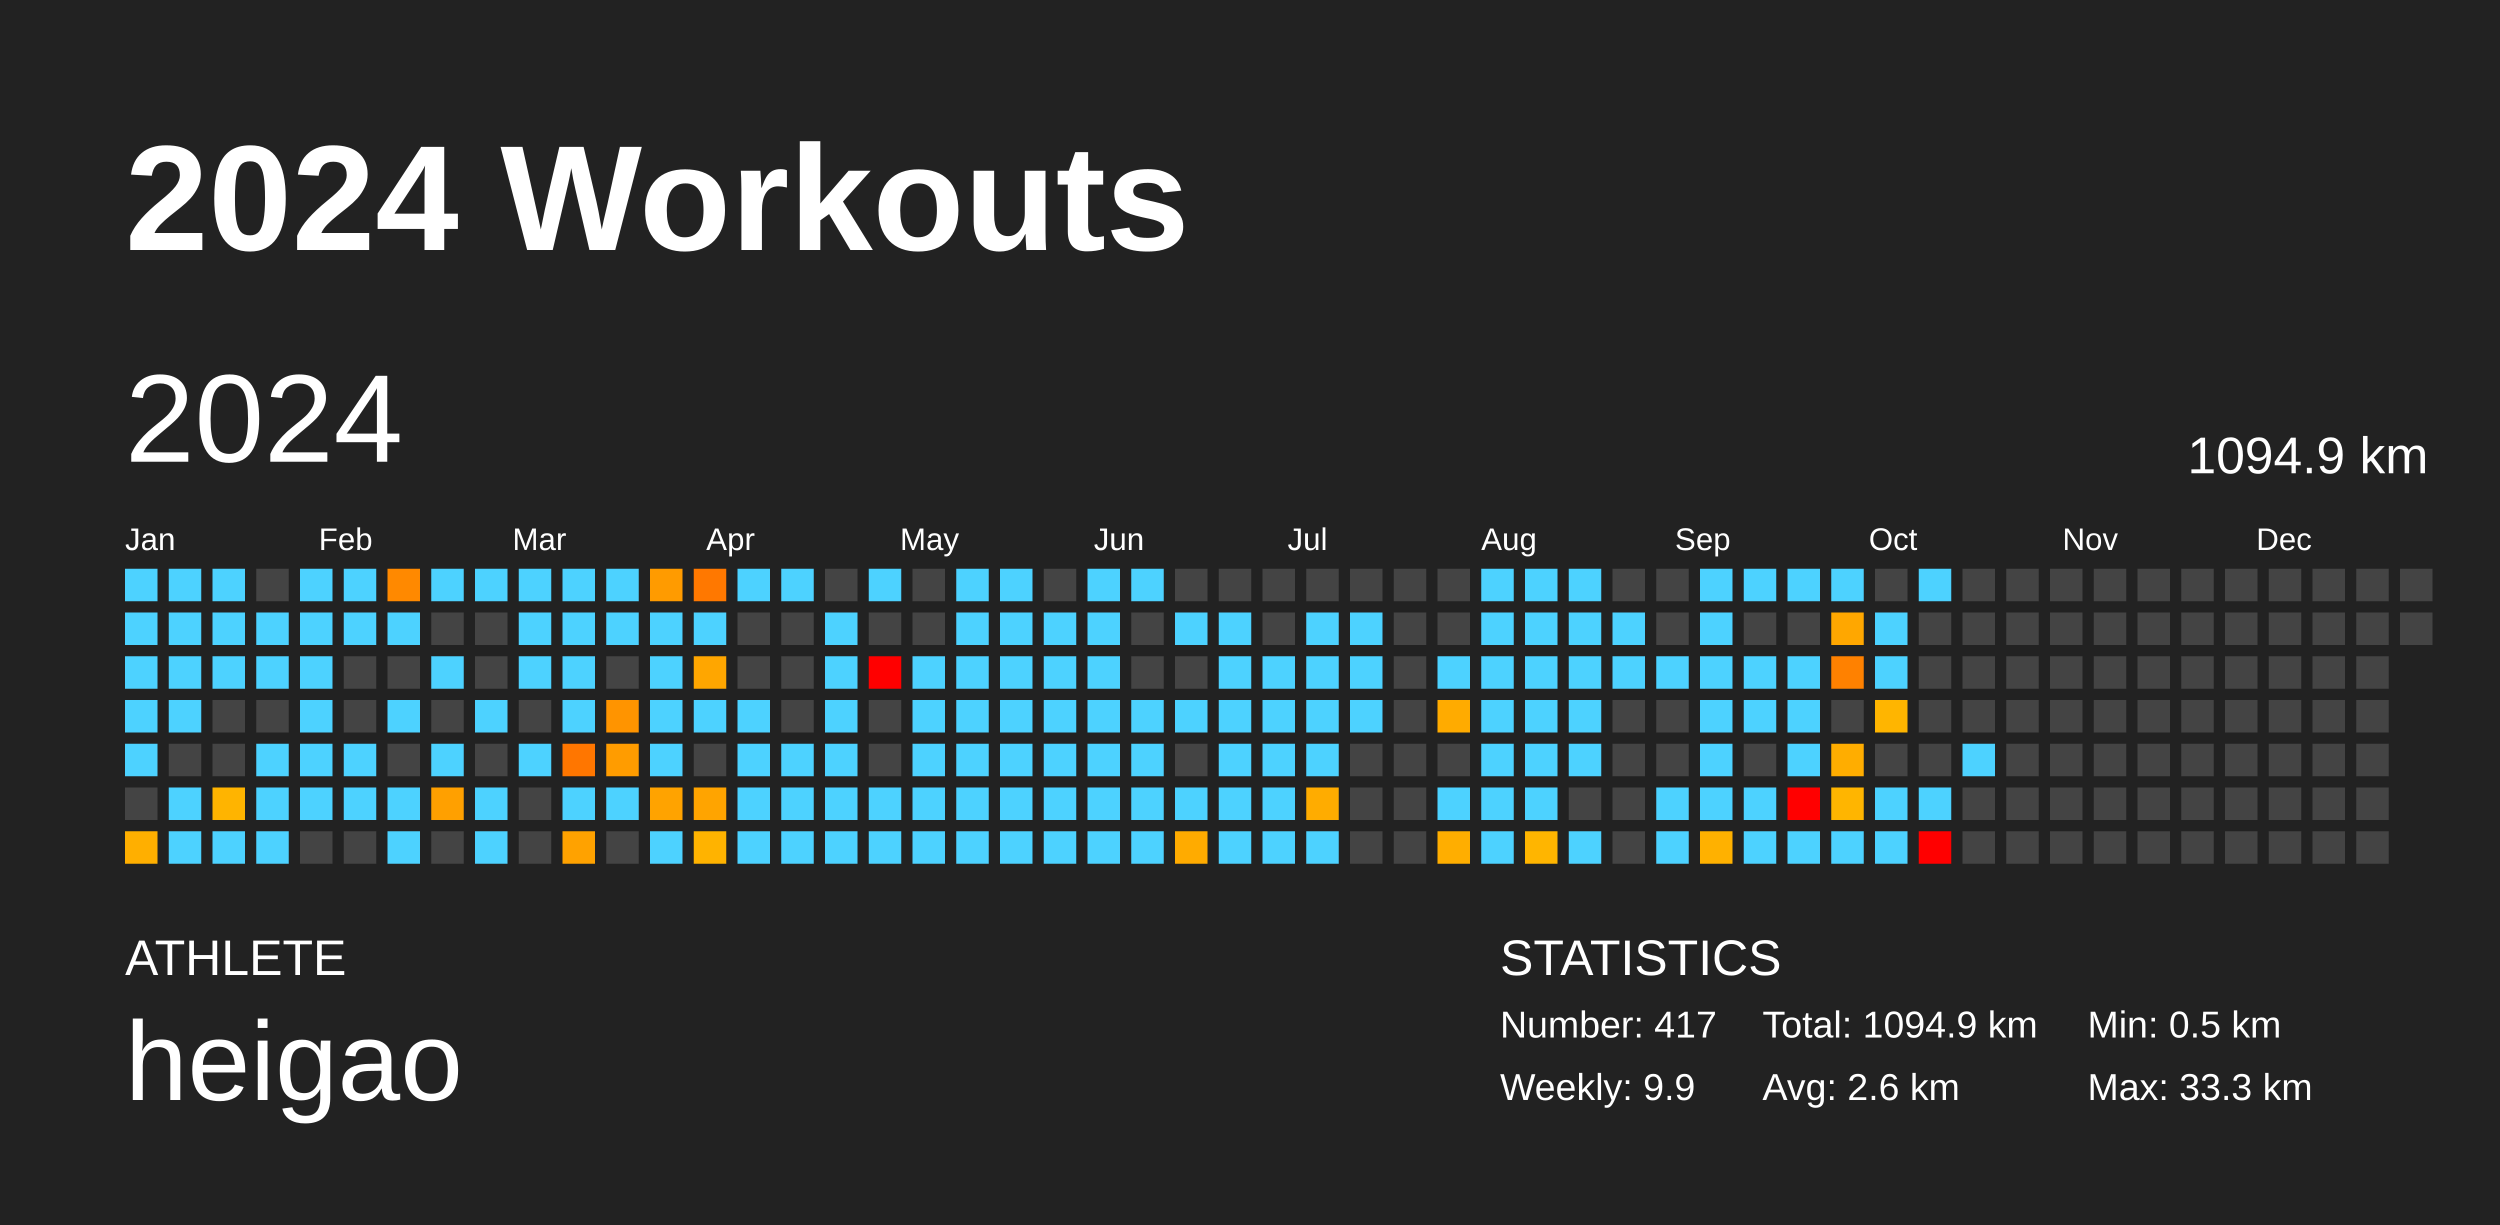
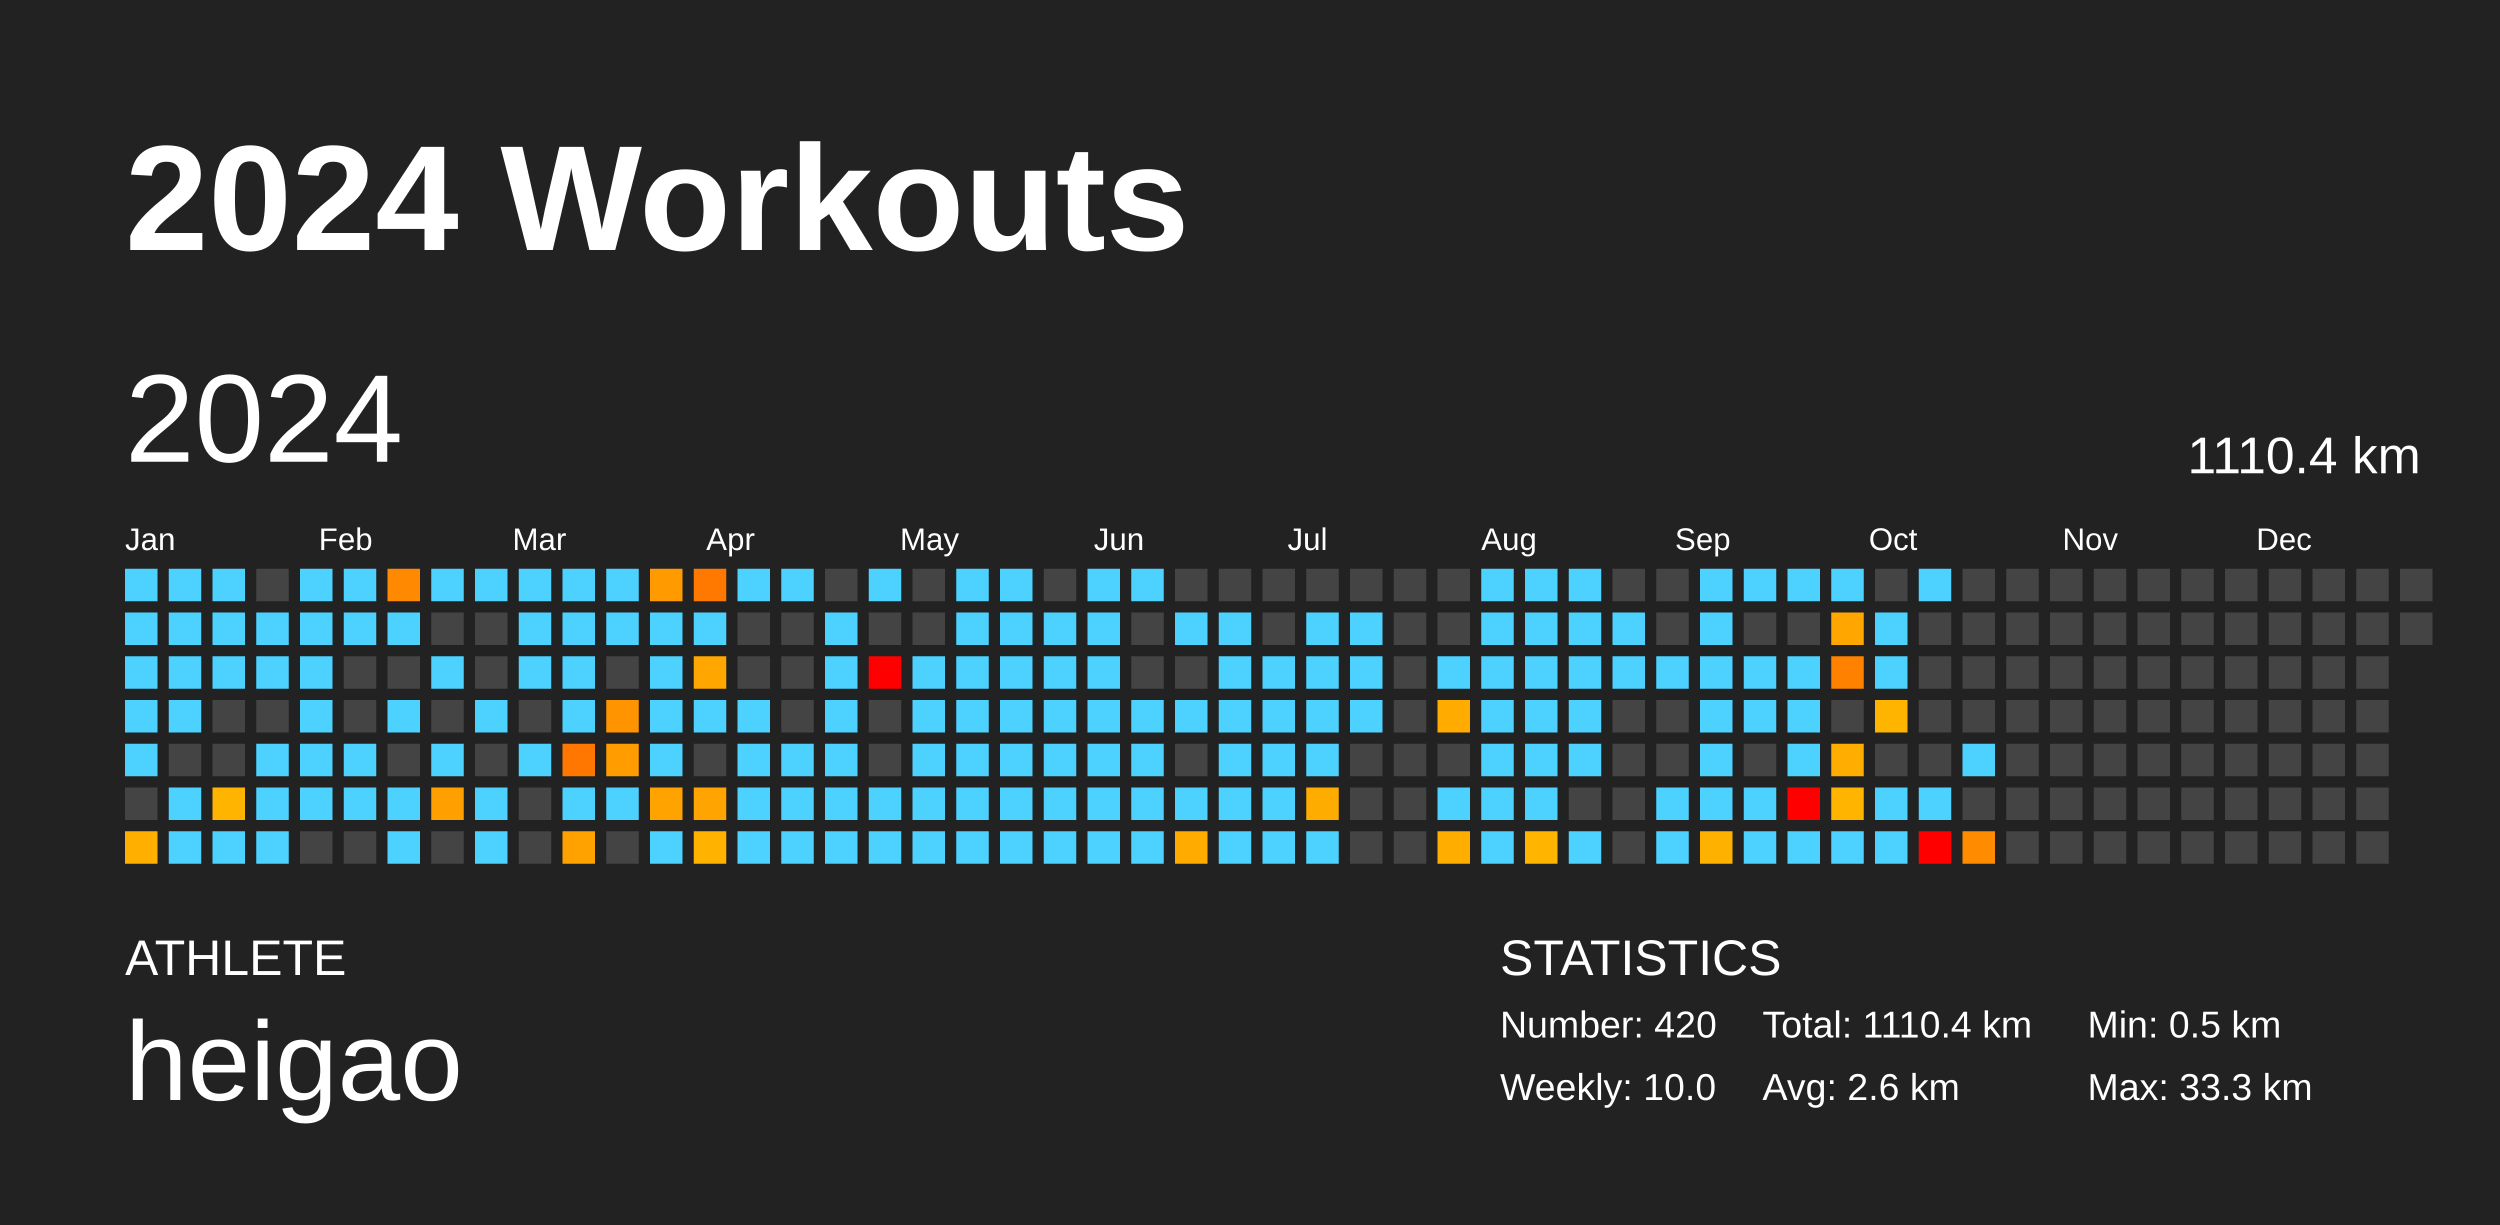
<svg xmlns="http://www.w3.org/2000/svg" baseProfile="full" height="98mm" version="1.1" viewBox="0,0,200,98" width="200mm">
  <defs />
  <rect fill="#222222" height="98" width="200" x="0" y="0" />
  <text fill="#FFFFFF" style="font-size:12px; font-family:Arial; font-weight:bold;" x="10" y="20">2024 Workouts</text>
  <text fill="#FFFFFF" style="font-size:4px; font-family:Arial" x="10" y="78">ATHLETE</text>
  <text fill="#FFFFFF" style="font-size:9px; font-family:Arial" x="10" y="88">heigao</text>
  <text fill="#FFFFFF" style="font-size:4px; font-family:Arial" x="120" y="78">STATISTICS</text>
-   <text fill="#FFFFFF" style="font-size:3px; font-family:Arial" x="120" y="83">Number: 417</text>
-   <text fill="#FFFFFF" style="font-size:3px; font-family:Arial" x="120" y="88">Weekly: 9.9</text>
-   <text fill="#FFFFFF" style="font-size:3px; font-family:Arial" x="141" y="83">Total: 1094.9 km</text>
+   <text fill="#FFFFFF" style="font-size:3px; font-family:Arial" x="120" y="83">Number: 420</text>
+   <text fill="#FFFFFF" style="font-size:3px; font-family:Arial" x="120" y="88">Weekly: 10.0</text>
+   <text fill="#FFFFFF" style="font-size:3px; font-family:Arial" x="141" y="83">Total: 1110.4 km</text>
  <text fill="#FFFFFF" style="font-size:3px; font-family:Arial" x="141" y="88">Avg: 2.6 km</text>
  <text fill="#FFFFFF" style="font-size:3px; font-family:Arial" x="167" y="83">Min: 0.5 km</text>
  <text fill="#FFFFFF" style="font-size:3px; font-family:Arial" x="167" y="88">Max: 33.3 km</text>
  <text dominant-baseline="hanging" fill="#FFFFFF" style="font-size:10.0px; font-family:Arial;" x="10" y="30">2024</text>
-   <text dominant-baseline="hanging" fill="#FFFFFF" style="font-size:4.125px; font-family:Arial;" x="175" y="35">1094.9 km</text>
+   <text dominant-baseline="hanging" fill="#FFFFFF" style="font-size:4.125px; font-family:Arial;" x="175" y="35">1110.4 km</text>
  <text fill="#FFFFFF" style="font-size:2.5px; font-family:Arial" x="10.0" y="44">Jan</text>
  <text fill="#FFFFFF" style="font-size:2.5px; font-family:Arial" x="25.5" y="44">Feb</text>
  <text fill="#FFFFFF" style="font-size:2.5px; font-family:Arial" x="41.0" y="44">Mar</text>
  <text fill="#FFFFFF" style="font-size:2.5px; font-family:Arial" x="56.5" y="44">Apr</text>
  <text fill="#FFFFFF" style="font-size:2.5px; font-family:Arial" x="72.0" y="44">May</text>
  <text fill="#FFFFFF" style="font-size:2.5px; font-family:Arial" x="87.5" y="44">Jun</text>
  <text fill="#FFFFFF" style="font-size:2.5px; font-family:Arial" x="103.0" y="44">Jul</text>
  <text fill="#FFFFFF" style="font-size:2.5px; font-family:Arial" x="118.5" y="44">Aug</text>
  <text fill="#FFFFFF" style="font-size:2.5px; font-family:Arial" x="134.0" y="44">Sep</text>
  <text fill="#FFFFFF" style="font-size:2.5px; font-family:Arial" x="149.5" y="44">Oct</text>
  <text fill="#FFFFFF" style="font-size:2.5px; font-family:Arial" x="165.0" y="44">Nov</text>
  <text fill="#FFFFFF" style="font-size:2.5px; font-family:Arial" x="180.5" y="44">Dec</text>
  <rect fill="#4dd2ff" height="2.6" width="2.6" x="10.0" y="45.5" />
  <rect fill="#4dd2ff" height="2.6" width="2.6" x="10.0" y="49.0" />
  <rect fill="#4dd2ff" height="2.6" width="2.6" x="10.0" y="52.5" />
  <rect fill="#4dd2ff" height="2.6" width="2.6" x="10.0" y="56.0" />
  <rect fill="#4dd2ff" height="2.6" width="2.6" x="10.0" y="59.5" />
  <rect fill="#444444" height="2.6" width="2.6" x="10.0" y="63.0" />
  <rect fill="#ffaf00" height="2.6" width="2.6" x="10.0" y="66.5" />
  <rect fill="#4dd2ff" height="2.6" width="2.6" x="13.5" y="45.5" />
  <rect fill="#4dd2ff" height="2.6" width="2.6" x="13.5" y="49.0" />
  <rect fill="#4dd2ff" height="2.6" width="2.6" x="13.5" y="52.5" />
  <rect fill="#4dd2ff" height="2.6" width="2.6" x="13.5" y="56.0" />
  <rect fill="#444444" height="2.6" width="2.6" x="13.5" y="59.5" />
  <rect fill="#4dd2ff" height="2.6" width="2.6" x="13.5" y="63.0" />
  <rect fill="#4dd2ff" height="2.6" width="2.6" x="13.5" y="66.5" />
  <rect fill="#4dd2ff" height="2.6" width="2.6" x="17.0" y="45.5" />
  <rect fill="#4dd2ff" height="2.6" width="2.6" x="17.0" y="49.0" />
  <rect fill="#4dd2ff" height="2.6" width="2.6" x="17.0" y="52.5" />
  <rect fill="#444444" height="2.6" width="2.6" x="17.0" y="56.0" />
  <rect fill="#444444" height="2.6" width="2.6" x="17.0" y="59.5" />
  <rect fill="#ffb400" height="2.6" width="2.6" x="17.0" y="63.0" />
  <rect fill="#4dd2ff" height="2.6" width="2.6" x="17.0" y="66.5" />
  <rect fill="#444444" height="2.6" width="2.6" x="20.5" y="45.5" />
  <rect fill="#4dd2ff" height="2.6" width="2.6" x="20.5" y="49.0" />
  <rect fill="#4dd2ff" height="2.6" width="2.6" x="20.5" y="52.5" />
  <rect fill="#444444" height="2.6" width="2.6" x="20.5" y="56.0" />
  <rect fill="#4dd2ff" height="2.6" width="2.6" x="20.5" y="59.5" />
  <rect fill="#4dd2ff" height="2.6" width="2.6" x="20.5" y="63.0" />
  <rect fill="#4dd2ff" height="2.6" width="2.6" x="20.5" y="66.5" />
  <rect fill="#4dd2ff" height="2.6" width="2.6" x="24.0" y="45.5" />
  <rect fill="#4dd2ff" height="2.6" width="2.6" x="24.0" y="49.0" />
  <rect fill="#4dd2ff" height="2.6" width="2.6" x="24.0" y="52.5" />
  <rect fill="#4dd2ff" height="2.6" width="2.6" x="24.0" y="56.0" />
  <rect fill="#4dd2ff" height="2.6" width="2.6" x="24.0" y="59.5" />
  <rect fill="#4dd2ff" height="2.6" width="2.6" x="24.0" y="63.0" />
  <rect fill="#444444" height="2.6" width="2.6" x="24.0" y="66.5" />
  <rect fill="#4dd2ff" height="2.6" width="2.6" x="27.5" y="45.5" />
  <rect fill="#4dd2ff" height="2.6" width="2.6" x="27.5" y="49.0" />
  <rect fill="#444444" height="2.6" width="2.6" x="27.5" y="52.5" />
  <rect fill="#444444" height="2.6" width="2.6" x="27.5" y="56.0" />
  <rect fill="#4dd2ff" height="2.6" width="2.6" x="27.5" y="59.5" />
  <rect fill="#4dd2ff" height="2.6" width="2.6" x="27.5" y="63.0" />
  <rect fill="#444444" height="2.6" width="2.6" x="27.5" y="66.5" />
  <rect fill="#ff8900" height="2.6" width="2.6" x="31.0" y="45.5" />
  <rect fill="#4dd2ff" height="2.6" width="2.6" x="31.0" y="49.0" />
  <rect fill="#444444" height="2.6" width="2.6" x="31.0" y="52.5" />
  <rect fill="#4dd2ff" height="2.6" width="2.6" x="31.0" y="56.0" />
  <rect fill="#444444" height="2.6" width="2.6" x="31.0" y="59.5" />
  <rect fill="#4dd2ff" height="2.6" width="2.6" x="31.0" y="63.0" />
  <rect fill="#4dd2ff" height="2.6" width="2.6" x="31.0" y="66.5" />
  <rect fill="#4dd2ff" height="2.6" width="2.6" x="34.5" y="45.5" />
  <rect fill="#444444" height="2.6" width="2.6" x="34.5" y="49.0" />
  <rect fill="#4dd2ff" height="2.6" width="2.6" x="34.5" y="52.5" />
  <rect fill="#444444" height="2.6" width="2.6" x="34.5" y="56.0" />
  <rect fill="#4dd2ff" height="2.6" width="2.6" x="34.5" y="59.5" />
  <rect fill="#ffa000" height="2.6" width="2.6" x="34.5" y="63.0" />
  <rect fill="#444444" height="2.6" width="2.6" x="34.5" y="66.5" />
  <rect fill="#4dd2ff" height="2.6" width="2.6" x="38.0" y="45.5" />
  <rect fill="#444444" height="2.6" width="2.6" x="38.0" y="49.0" />
  <rect fill="#444444" height="2.6" width="2.6" x="38.0" y="52.5" />
  <rect fill="#4dd2ff" height="2.6" width="2.6" x="38.0" y="56.0" />
  <rect fill="#444444" height="2.6" width="2.6" x="38.0" y="59.5" />
  <rect fill="#4dd2ff" height="2.6" width="2.6" x="38.0" y="63.0" />
  <rect fill="#4dd2ff" height="2.6" width="2.6" x="38.0" y="66.5" />
  <rect fill="#4dd2ff" height="2.6" width="2.6" x="41.5" y="45.5" />
  <rect fill="#4dd2ff" height="2.6" width="2.6" x="41.5" y="49.0" />
  <rect fill="#4dd2ff" height="2.6" width="2.6" x="41.5" y="52.5" />
  <rect fill="#444444" height="2.6" width="2.6" x="41.5" y="56.0" />
  <rect fill="#4dd2ff" height="2.6" width="2.6" x="41.5" y="59.5" />
  <rect fill="#444444" height="2.6" width="2.6" x="41.5" y="63.0" />
  <rect fill="#444444" height="2.6" width="2.6" x="41.5" y="66.5" />
  <rect fill="#4dd2ff" height="2.6" width="2.6" x="45.0" y="45.5" />
  <rect fill="#4dd2ff" height="2.6" width="2.6" x="45.0" y="49.0" />
  <rect fill="#4dd2ff" height="2.6" width="2.6" x="45.0" y="52.5" />
  <rect fill="#4dd2ff" height="2.6" width="2.6" x="45.0" y="56.0" />
  <rect fill="#ff7600" height="2.6" width="2.6" x="45.0" y="59.5" />
  <rect fill="#4dd2ff" height="2.6" width="2.6" x="45.0" y="63.0" />
  <rect fill="#ffa200" height="2.6" width="2.6" x="45.0" y="66.5" />
  <rect fill="#4dd2ff" height="2.6" width="2.6" x="48.5" y="45.5" />
  <rect fill="#4dd2ff" height="2.6" width="2.6" x="48.5" y="49.0" />
  <rect fill="#444444" height="2.6" width="2.6" x="48.5" y="52.5" />
  <rect fill="#ff9400" height="2.6" width="2.6" x="48.5" y="56.0" />
  <rect fill="#ff9c00" height="2.6" width="2.6" x="48.5" y="59.5" />
  <rect fill="#4dd2ff" height="2.6" width="2.6" x="48.5" y="63.0" />
  <rect fill="#444444" height="2.6" width="2.6" x="48.5" y="66.5" />
  <rect fill="#ff9b00" height="2.6" width="2.6" x="52.0" y="45.5" />
  <rect fill="#4dd2ff" height="2.6" width="2.6" x="52.0" y="49.0" />
  <rect fill="#4dd2ff" height="2.6" width="2.6" x="52.0" y="52.5" />
  <rect fill="#4dd2ff" height="2.6" width="2.6" x="52.0" y="56.0" />
  <rect fill="#4dd2ff" height="2.6" width="2.6" x="52.0" y="59.5" />
  <rect fill="#ffa300" height="2.6" width="2.6" x="52.0" y="63.0" />
  <rect fill="#4dd2ff" height="2.6" width="2.6" x="52.0" y="66.5" />
  <rect fill="#ff7800" height="2.6" width="2.6" x="55.5" y="45.5" />
  <rect fill="#4dd2ff" height="2.6" width="2.6" x="55.5" y="49.0" />
  <rect fill="#ffa600" height="2.6" width="2.6" x="55.5" y="52.5" />
  <rect fill="#4dd2ff" height="2.6" width="2.6" x="55.5" y="56.0" />
  <rect fill="#444444" height="2.6" width="2.6" x="55.5" y="59.5" />
  <rect fill="#ffa400" height="2.6" width="2.6" x="55.5" y="63.0" />
  <rect fill="#ffb300" height="2.6" width="2.6" x="55.5" y="66.5" />
  <rect fill="#4dd2ff" height="2.6" width="2.6" x="59.0" y="45.5" />
  <rect fill="#444444" height="2.6" width="2.6" x="59.0" y="49.0" />
  <rect fill="#444444" height="2.6" width="2.6" x="59.0" y="52.5" />
  <rect fill="#4dd2ff" height="2.6" width="2.6" x="59.0" y="56.0" />
  <rect fill="#4dd2ff" height="2.6" width="2.6" x="59.0" y="59.5" />
  <rect fill="#4dd2ff" height="2.6" width="2.6" x="59.0" y="63.0" />
  <rect fill="#4dd2ff" height="2.6" width="2.6" x="59.0" y="66.5" />
  <rect fill="#4dd2ff" height="2.6" width="2.6" x="62.5" y="45.5" />
  <rect fill="#444444" height="2.6" width="2.6" x="62.5" y="49.0" />
  <rect fill="#444444" height="2.6" width="2.6" x="62.5" y="52.5" />
  <rect fill="#444444" height="2.6" width="2.6" x="62.5" y="56.0" />
  <rect fill="#4dd2ff" height="2.6" width="2.6" x="62.5" y="59.5" />
  <rect fill="#4dd2ff" height="2.6" width="2.6" x="62.5" y="63.0" />
  <rect fill="#4dd2ff" height="2.6" width="2.6" x="62.5" y="66.5" />
  <rect fill="#444444" height="2.6" width="2.6" x="66.0" y="45.5" />
  <rect fill="#4dd2ff" height="2.6" width="2.6" x="66.0" y="49.0" />
  <rect fill="#4dd2ff" height="2.6" width="2.6" x="66.0" y="52.5" />
  <rect fill="#4dd2ff" height="2.6" width="2.6" x="66.0" y="56.0" />
  <rect fill="#4dd2ff" height="2.6" width="2.6" x="66.0" y="59.5" />
  <rect fill="#4dd2ff" height="2.6" width="2.6" x="66.0" y="63.0" />
  <rect fill="#4dd2ff" height="2.6" width="2.6" x="66.0" y="66.5" />
  <rect fill="#4dd2ff" height="2.6" width="2.6" x="69.5" y="45.5" />
  <rect fill="#444444" height="2.6" width="2.6" x="69.5" y="49.0" />
  <rect fill="red" height="2.6" width="2.6" x="69.5" y="52.5" />
  <rect fill="#444444" height="2.6" width="2.6" x="69.5" y="56.0" />
  <rect fill="#444444" height="2.6" width="2.6" x="69.5" y="59.5" />
  <rect fill="#4dd2ff" height="2.6" width="2.6" x="69.5" y="63.0" />
  <rect fill="#4dd2ff" height="2.6" width="2.6" x="69.5" y="66.5" />
  <rect fill="#444444" height="2.6" width="2.6" x="73.0" y="45.5" />
  <rect fill="#444444" height="2.6" width="2.6" x="73.0" y="49.0" />
  <rect fill="#4dd2ff" height="2.6" width="2.6" x="73.0" y="52.5" />
  <rect fill="#4dd2ff" height="2.6" width="2.6" x="73.0" y="56.0" />
  <rect fill="#4dd2ff" height="2.6" width="2.6" x="73.0" y="59.5" />
  <rect fill="#4dd2ff" height="2.6" width="2.6" x="73.0" y="63.0" />
  <rect fill="#4dd2ff" height="2.6" width="2.6" x="73.0" y="66.5" />
  <rect fill="#4dd2ff" height="2.6" width="2.6" x="76.5" y="45.5" />
  <rect fill="#4dd2ff" height="2.6" width="2.6" x="76.5" y="49.0" />
  <rect fill="#4dd2ff" height="2.6" width="2.6" x="76.5" y="52.5" />
  <rect fill="#4dd2ff" height="2.6" width="2.6" x="76.5" y="56.0" />
  <rect fill="#4dd2ff" height="2.6" width="2.6" x="76.5" y="59.5" />
  <rect fill="#4dd2ff" height="2.6" width="2.6" x="76.5" y="63.0" />
  <rect fill="#4dd2ff" height="2.6" width="2.6" x="76.5" y="66.5" />
  <rect fill="#4dd2ff" height="2.6" width="2.6" x="80.0" y="45.5" />
  <rect fill="#4dd2ff" height="2.6" width="2.6" x="80.0" y="49.0" />
  <rect fill="#4dd2ff" height="2.6" width="2.6" x="80.0" y="52.5" />
  <rect fill="#4dd2ff" height="2.6" width="2.6" x="80.0" y="56.0" />
  <rect fill="#4dd2ff" height="2.6" width="2.6" x="80.0" y="59.5" />
  <rect fill="#4dd2ff" height="2.6" width="2.6" x="80.0" y="63.0" />
  <rect fill="#4dd2ff" height="2.6" width="2.6" x="80.0" y="66.5" />
  <rect fill="#444444" height="2.6" width="2.6" x="83.5" y="45.5" />
  <rect fill="#4dd2ff" height="2.6" width="2.6" x="83.5" y="49.0" />
  <rect fill="#4dd2ff" height="2.6" width="2.6" x="83.5" y="52.5" />
  <rect fill="#4dd2ff" height="2.6" width="2.6" x="83.5" y="56.0" />
  <rect fill="#4dd2ff" height="2.6" width="2.6" x="83.5" y="59.5" />
  <rect fill="#4dd2ff" height="2.6" width="2.6" x="83.5" y="63.0" />
  <rect fill="#4dd2ff" height="2.6" width="2.6" x="83.5" y="66.5" />
  <rect fill="#4dd2ff" height="2.6" width="2.6" x="87.0" y="45.5" />
  <rect fill="#4dd2ff" height="2.6" width="2.6" x="87.0" y="49.0" />
  <rect fill="#4dd2ff" height="2.6" width="2.6" x="87.0" y="52.5" />
  <rect fill="#4dd2ff" height="2.6" width="2.6" x="87.0" y="56.0" />
  <rect fill="#4dd2ff" height="2.6" width="2.6" x="87.0" y="59.5" />
  <rect fill="#4dd2ff" height="2.6" width="2.6" x="87.0" y="63.0" />
  <rect fill="#4dd2ff" height="2.6" width="2.6" x="87.0" y="66.5" />
  <rect fill="#4dd2ff" height="2.6" width="2.6" x="90.5" y="45.5" />
  <rect fill="#444444" height="2.6" width="2.6" x="90.5" y="49.0" />
  <rect fill="#444444" height="2.6" width="2.6" x="90.5" y="52.5" />
  <rect fill="#4dd2ff" height="2.6" width="2.6" x="90.5" y="56.0" />
  <rect fill="#4dd2ff" height="2.6" width="2.6" x="90.5" y="59.5" />
  <rect fill="#4dd2ff" height="2.6" width="2.6" x="90.5" y="63.0" />
  <rect fill="#4dd2ff" height="2.6" width="2.6" x="90.5" y="66.5" />
  <rect fill="#444444" height="2.6" width="2.6" x="94.0" y="45.5" />
  <rect fill="#4dd2ff" height="2.6" width="2.6" x="94.0" y="49.0" />
  <rect fill="#444444" height="2.6" width="2.6" x="94.0" y="52.5" />
  <rect fill="#4dd2ff" height="2.6" width="2.6" x="94.0" y="56.0" />
  <rect fill="#444444" height="2.6" width="2.6" x="94.0" y="59.5" />
  <rect fill="#4dd2ff" height="2.6" width="2.6" x="94.0" y="63.0" />
  <rect fill="#ffab00" height="2.6" width="2.6" x="94.0" y="66.5" />
  <rect fill="#444444" height="2.6" width="2.6" x="97.5" y="45.5" />
  <rect fill="#4dd2ff" height="2.6" width="2.6" x="97.5" y="49.0" />
  <rect fill="#4dd2ff" height="2.6" width="2.6" x="97.5" y="52.5" />
  <rect fill="#4dd2ff" height="2.6" width="2.6" x="97.5" y="56.0" />
  <rect fill="#4dd2ff" height="2.6" width="2.6" x="97.5" y="59.5" />
  <rect fill="#4dd2ff" height="2.6" width="2.6" x="97.5" y="63.0" />
  <rect fill="#4dd2ff" height="2.6" width="2.6" x="97.5" y="66.5" />
  <rect fill="#444444" height="2.6" width="2.6" x="101.0" y="45.5" />
  <rect fill="#444444" height="2.6" width="2.6" x="101.0" y="49.0" />
  <rect fill="#4dd2ff" height="2.6" width="2.6" x="101.0" y="52.5" />
  <rect fill="#4dd2ff" height="2.6" width="2.6" x="101.0" y="56.0" />
  <rect fill="#4dd2ff" height="2.6" width="2.6" x="101.0" y="59.5" />
  <rect fill="#4dd2ff" height="2.6" width="2.6" x="101.0" y="63.0" />
  <rect fill="#4dd2ff" height="2.6" width="2.6" x="101.0" y="66.5" />
  <rect fill="#444444" height="2.6" width="2.6" x="104.5" y="45.5" />
  <rect fill="#4dd2ff" height="2.6" width="2.6" x="104.5" y="49.0" />
  <rect fill="#4dd2ff" height="2.6" width="2.6" x="104.5" y="52.5" />
  <rect fill="#4dd2ff" height="2.6" width="2.6" x="104.5" y="56.0" />
  <rect fill="#4dd2ff" height="2.6" width="2.6" x="104.5" y="59.5" />
  <rect fill="#ffac00" height="2.6" width="2.6" x="104.5" y="63.0" />
  <rect fill="#4dd2ff" height="2.6" width="2.6" x="104.5" y="66.5" />
  <rect fill="#444444" height="2.6" width="2.6" x="108.0" y="45.5" />
  <rect fill="#4dd2ff" height="2.6" width="2.6" x="108.0" y="49.0" />
  <rect fill="#4dd2ff" height="2.6" width="2.6" x="108.0" y="52.5" />
  <rect fill="#4dd2ff" height="2.6" width="2.6" x="108.0" y="56.0" />
  <rect fill="#444444" height="2.6" width="2.6" x="108.0" y="59.5" />
  <rect fill="#444444" height="2.6" width="2.6" x="108.0" y="63.0" />
  <rect fill="#444444" height="2.6" width="2.6" x="108.0" y="66.5" />
  <rect fill="#444444" height="2.6" width="2.6" x="111.5" y="45.5" />
  <rect fill="#444444" height="2.6" width="2.6" x="111.5" y="49.0" />
  <rect fill="#444444" height="2.6" width="2.6" x="111.5" y="52.5" />
  <rect fill="#444444" height="2.6" width="2.6" x="111.5" y="56.0" />
  <rect fill="#444444" height="2.6" width="2.6" x="111.5" y="59.5" />
  <rect fill="#444444" height="2.6" width="2.6" x="111.5" y="63.0" />
  <rect fill="#444444" height="2.6" width="2.6" x="111.5" y="66.5" />
  <rect fill="#444444" height="2.6" width="2.6" x="115.0" y="45.5" />
  <rect fill="#444444" height="2.6" width="2.6" x="115.0" y="49.0" />
  <rect fill="#4dd2ff" height="2.6" width="2.6" x="115.0" y="52.5" />
  <rect fill="#ffab00" height="2.6" width="2.6" x="115.0" y="56.0" />
  <rect fill="#444444" height="2.6" width="2.6" x="115.0" y="59.5" />
  <rect fill="#4dd2ff" height="2.6" width="2.6" x="115.0" y="63.0" />
  <rect fill="#ffae00" height="2.6" width="2.6" x="115.0" y="66.5" />
  <rect fill="#4dd2ff" height="2.6" width="2.6" x="118.5" y="45.5" />
  <rect fill="#4dd2ff" height="2.6" width="2.6" x="118.5" y="49.0" />
  <rect fill="#4dd2ff" height="2.6" width="2.6" x="118.5" y="52.5" />
  <rect fill="#4dd2ff" height="2.6" width="2.6" x="118.5" y="56.0" />
  <rect fill="#4dd2ff" height="2.6" width="2.6" x="118.5" y="59.5" />
  <rect fill="#4dd2ff" height="2.6" width="2.6" x="118.5" y="63.0" />
  <rect fill="#4dd2ff" height="2.6" width="2.6" x="118.5" y="66.5" />
  <rect fill="#4dd2ff" height="2.6" width="2.6" x="122.0" y="45.5" />
  <rect fill="#4dd2ff" height="2.6" width="2.6" x="122.0" y="49.0" />
  <rect fill="#4dd2ff" height="2.6" width="2.6" x="122.0" y="52.5" />
  <rect fill="#4dd2ff" height="2.6" width="2.6" x="122.0" y="56.0" />
  <rect fill="#4dd2ff" height="2.6" width="2.6" x="122.0" y="59.5" />
  <rect fill="#4dd2ff" height="2.6" width="2.6" x="122.0" y="63.0" />
  <rect fill="#ffb500" height="2.6" width="2.6" x="122.0" y="66.5" />
  <rect fill="#4dd2ff" height="2.6" width="2.6" x="125.5" y="45.5" />
  <rect fill="#4dd2ff" height="2.6" width="2.6" x="125.5" y="49.0" />
  <rect fill="#4dd2ff" height="2.6" width="2.6" x="125.5" y="52.5" />
  <rect fill="#4dd2ff" height="2.6" width="2.6" x="125.5" y="56.0" />
  <rect fill="#4dd2ff" height="2.6" width="2.6" x="125.5" y="59.5" />
  <rect fill="#444444" height="2.6" width="2.6" x="125.5" y="63.0" />
  <rect fill="#4dd2ff" height="2.6" width="2.6" x="125.5" y="66.5" />
  <rect fill="#444444" height="2.6" width="2.6" x="129.0" y="45.5" />
  <rect fill="#4dd2ff" height="2.6" width="2.6" x="129.0" y="49.0" />
  <rect fill="#4dd2ff" height="2.6" width="2.6" x="129.0" y="52.5" />
  <rect fill="#444444" height="2.6" width="2.6" x="129.0" y="56.0" />
  <rect fill="#444444" height="2.6" width="2.6" x="129.0" y="59.5" />
  <rect fill="#444444" height="2.6" width="2.6" x="129.0" y="63.0" />
  <rect fill="#444444" height="2.6" width="2.6" x="129.0" y="66.5" />
  <rect fill="#444444" height="2.6" width="2.6" x="132.5" y="45.5" />
  <rect fill="#444444" height="2.6" width="2.6" x="132.5" y="49.0" />
  <rect fill="#4dd2ff" height="2.6" width="2.6" x="132.5" y="52.5" />
  <rect fill="#444444" height="2.6" width="2.6" x="132.5" y="56.0" />
  <rect fill="#444444" height="2.6" width="2.6" x="132.5" y="59.5" />
  <rect fill="#4dd2ff" height="2.6" width="2.6" x="132.5" y="63.0" />
  <rect fill="#4dd2ff" height="2.6" width="2.6" x="132.5" y="66.5" />
  <rect fill="#4dd2ff" height="2.6" width="2.6" x="136.0" y="45.5" />
  <rect fill="#4dd2ff" height="2.6" width="2.6" x="136.0" y="49.0" />
  <rect fill="#4dd2ff" height="2.6" width="2.6" x="136.0" y="52.5" />
  <rect fill="#4dd2ff" height="2.6" width="2.6" x="136.0" y="56.0" />
  <rect fill="#4dd2ff" height="2.6" width="2.6" x="136.0" y="59.5" />
  <rect fill="#4dd2ff" height="2.6" width="2.6" x="136.0" y="63.0" />
  <rect fill="#ffb100" height="2.6" width="2.6" x="136.0" y="66.5" />
  <rect fill="#4dd2ff" height="2.6" width="2.6" x="139.5" y="45.5" />
  <rect fill="#444444" height="2.6" width="2.6" x="139.5" y="49.0" />
  <rect fill="#4dd2ff" height="2.6" width="2.6" x="139.5" y="52.5" />
  <rect fill="#4dd2ff" height="2.6" width="2.6" x="139.5" y="56.0" />
  <rect fill="#444444" height="2.6" width="2.6" x="139.5" y="59.5" />
  <rect fill="#4dd2ff" height="2.6" width="2.6" x="139.5" y="63.0" />
  <rect fill="#4dd2ff" height="2.6" width="2.6" x="139.5" y="66.5" />
  <rect fill="#4dd2ff" height="2.6" width="2.6" x="143.0" y="45.5" />
  <rect fill="#444444" height="2.6" width="2.6" x="143.0" y="49.0" />
  <rect fill="#4dd2ff" height="2.6" width="2.6" x="143.0" y="52.5" />
  <rect fill="#4dd2ff" height="2.6" width="2.6" x="143.0" y="56.0" />
  <rect fill="#4dd2ff" height="2.6" width="2.6" x="143.0" y="59.5" />
  <rect fill="red" height="2.6" width="2.6" x="143.0" y="63.0" />
  <rect fill="#4dd2ff" height="2.6" width="2.6" x="143.0" y="66.5" />
  <rect fill="#4dd2ff" height="2.6" width="2.6" x="146.5" y="45.5" />
  <rect fill="#ffa700" height="2.6" width="2.6" x="146.5" y="49.0" />
  <rect fill="#ff8100" height="2.6" width="2.6" x="146.5" y="52.5" />
  <rect fill="#444444" height="2.6" width="2.6" x="146.5" y="56.0" />
  <rect fill="#ffad00" height="2.6" width="2.6" x="146.5" y="59.5" />
  <rect fill="#ffb500" height="2.6" width="2.6" x="146.5" y="63.0" />
  <rect fill="#4dd2ff" height="2.6" width="2.6" x="146.5" y="66.5" />
  <rect fill="#444444" height="2.6" width="2.6" x="150.0" y="45.5" />
  <rect fill="#4dd2ff" height="2.6" width="2.6" x="150.0" y="49.0" />
  <rect fill="#4dd2ff" height="2.6" width="2.6" x="150.0" y="52.5" />
  <rect fill="#ffb500" height="2.6" width="2.6" x="150.0" y="56.0" />
  <rect fill="#444444" height="2.6" width="2.6" x="150.0" y="59.5" />
  <rect fill="#4dd2ff" height="2.6" width="2.6" x="150.0" y="63.0" />
  <rect fill="#4dd2ff" height="2.6" width="2.6" x="150.0" y="66.5" />
  <rect fill="#4dd2ff" height="2.6" width="2.6" x="153.5" y="45.5" />
  <rect fill="#444444" height="2.6" width="2.6" x="153.5" y="49.0" />
  <rect fill="#444444" height="2.6" width="2.6" x="153.5" y="52.5" />
  <rect fill="#444444" height="2.6" width="2.6" x="153.5" y="56.0" />
  <rect fill="#444444" height="2.6" width="2.6" x="153.5" y="59.5" />
  <rect fill="#4dd2ff" height="2.6" width="2.6" x="153.5" y="63.0" />
  <rect fill="red" height="2.6" width="2.6" x="153.5" y="66.5" />
  <rect fill="#444444" height="2.6" width="2.6" x="157.0" y="45.5" />
  <rect fill="#444444" height="2.6" width="2.6" x="157.0" y="49.0" />
  <rect fill="#444444" height="2.6" width="2.6" x="157.0" y="52.5" />
  <rect fill="#444444" height="2.6" width="2.6" x="157.0" y="56.0" />
  <rect fill="#4dd2ff" height="2.6" width="2.6" x="157.0" y="59.5" />
  <rect fill="#444444" height="2.6" width="2.6" x="157.0" y="63.0" />
-   <rect fill="#444444" height="2.6" width="2.6" x="157.0" y="66.5" />
+   <rect fill="#ff8b00" height="2.6" width="2.6" x="157.0" y="66.5" />
  <rect fill="#444444" height="2.6" width="2.6" x="160.5" y="45.5" />
  <rect fill="#444444" height="2.6" width="2.6" x="160.5" y="49.0" />
  <rect fill="#444444" height="2.6" width="2.6" x="160.5" y="52.5" />
  <rect fill="#444444" height="2.6" width="2.6" x="160.5" y="56.0" />
  <rect fill="#444444" height="2.6" width="2.6" x="160.5" y="59.5" />
  <rect fill="#444444" height="2.6" width="2.6" x="160.5" y="63.0" />
  <rect fill="#444444" height="2.6" width="2.6" x="160.5" y="66.5" />
  <rect fill="#444444" height="2.6" width="2.6" x="164.0" y="45.5" />
  <rect fill="#444444" height="2.6" width="2.6" x="164.0" y="49.0" />
  <rect fill="#444444" height="2.6" width="2.6" x="164.0" y="52.5" />
  <rect fill="#444444" height="2.6" width="2.6" x="164.0" y="56.0" />
  <rect fill="#444444" height="2.6" width="2.6" x="164.0" y="59.5" />
  <rect fill="#444444" height="2.6" width="2.6" x="164.0" y="63.0" />
  <rect fill="#444444" height="2.6" width="2.6" x="164.0" y="66.5" />
  <rect fill="#444444" height="2.6" width="2.6" x="167.5" y="45.5" />
  <rect fill="#444444" height="2.6" width="2.6" x="167.5" y="49.0" />
  <rect fill="#444444" height="2.6" width="2.6" x="167.5" y="52.5" />
  <rect fill="#444444" height="2.6" width="2.6" x="167.5" y="56.0" />
  <rect fill="#444444" height="2.6" width="2.6" x="167.5" y="59.5" />
  <rect fill="#444444" height="2.6" width="2.6" x="167.5" y="63.0" />
  <rect fill="#444444" height="2.6" width="2.6" x="167.5" y="66.5" />
  <rect fill="#444444" height="2.6" width="2.6" x="171.0" y="45.5" />
  <rect fill="#444444" height="2.6" width="2.6" x="171.0" y="49.0" />
  <rect fill="#444444" height="2.6" width="2.6" x="171.0" y="52.5" />
  <rect fill="#444444" height="2.6" width="2.6" x="171.0" y="56.0" />
  <rect fill="#444444" height="2.6" width="2.6" x="171.0" y="59.5" />
  <rect fill="#444444" height="2.6" width="2.6" x="171.0" y="63.0" />
  <rect fill="#444444" height="2.6" width="2.6" x="171.0" y="66.5" />
  <rect fill="#444444" height="2.6" width="2.6" x="174.5" y="45.5" />
  <rect fill="#444444" height="2.6" width="2.6" x="174.5" y="49.0" />
  <rect fill="#444444" height="2.6" width="2.6" x="174.5" y="52.5" />
  <rect fill="#444444" height="2.6" width="2.6" x="174.5" y="56.0" />
  <rect fill="#444444" height="2.6" width="2.6" x="174.5" y="59.5" />
  <rect fill="#444444" height="2.6" width="2.6" x="174.5" y="63.0" />
  <rect fill="#444444" height="2.6" width="2.6" x="174.5" y="66.5" />
  <rect fill="#444444" height="2.6" width="2.6" x="178.0" y="45.5" />
  <rect fill="#444444" height="2.6" width="2.6" x="178.0" y="49.0" />
  <rect fill="#444444" height="2.6" width="2.6" x="178.0" y="52.5" />
  <rect fill="#444444" height="2.6" width="2.6" x="178.0" y="56.0" />
  <rect fill="#444444" height="2.6" width="2.6" x="178.0" y="59.5" />
  <rect fill="#444444" height="2.6" width="2.6" x="178.0" y="63.0" />
  <rect fill="#444444" height="2.6" width="2.6" x="178.0" y="66.5" />
  <rect fill="#444444" height="2.6" width="2.6" x="181.5" y="45.5" />
  <rect fill="#444444" height="2.6" width="2.6" x="181.5" y="49.0" />
  <rect fill="#444444" height="2.6" width="2.6" x="181.5" y="52.5" />
  <rect fill="#444444" height="2.6" width="2.6" x="181.5" y="56.0" />
  <rect fill="#444444" height="2.6" width="2.6" x="181.5" y="59.5" />
  <rect fill="#444444" height="2.6" width="2.6" x="181.5" y="63.0" />
  <rect fill="#444444" height="2.6" width="2.6" x="181.5" y="66.5" />
  <rect fill="#444444" height="2.6" width="2.6" x="185.0" y="45.5" />
  <rect fill="#444444" height="2.6" width="2.6" x="185.0" y="49.0" />
  <rect fill="#444444" height="2.6" width="2.6" x="185.0" y="52.5" />
  <rect fill="#444444" height="2.6" width="2.6" x="185.0" y="56.0" />
  <rect fill="#444444" height="2.6" width="2.6" x="185.0" y="59.5" />
  <rect fill="#444444" height="2.6" width="2.6" x="185.0" y="63.0" />
  <rect fill="#444444" height="2.6" width="2.6" x="185.0" y="66.5" />
  <rect fill="#444444" height="2.6" width="2.6" x="188.5" y="45.5" />
  <rect fill="#444444" height="2.6" width="2.6" x="188.5" y="49.0" />
  <rect fill="#444444" height="2.6" width="2.6" x="188.5" y="52.5" />
  <rect fill="#444444" height="2.6" width="2.6" x="188.5" y="56.0" />
  <rect fill="#444444" height="2.6" width="2.6" x="188.5" y="59.5" />
  <rect fill="#444444" height="2.6" width="2.6" x="188.5" y="63.0" />
  <rect fill="#444444" height="2.6" width="2.6" x="188.5" y="66.5" />
  <rect fill="#444444" height="2.6" width="2.6" x="192.0" y="45.5" />
  <rect fill="#444444" height="2.6" width="2.6" x="192.0" y="49.0" />
</svg>
